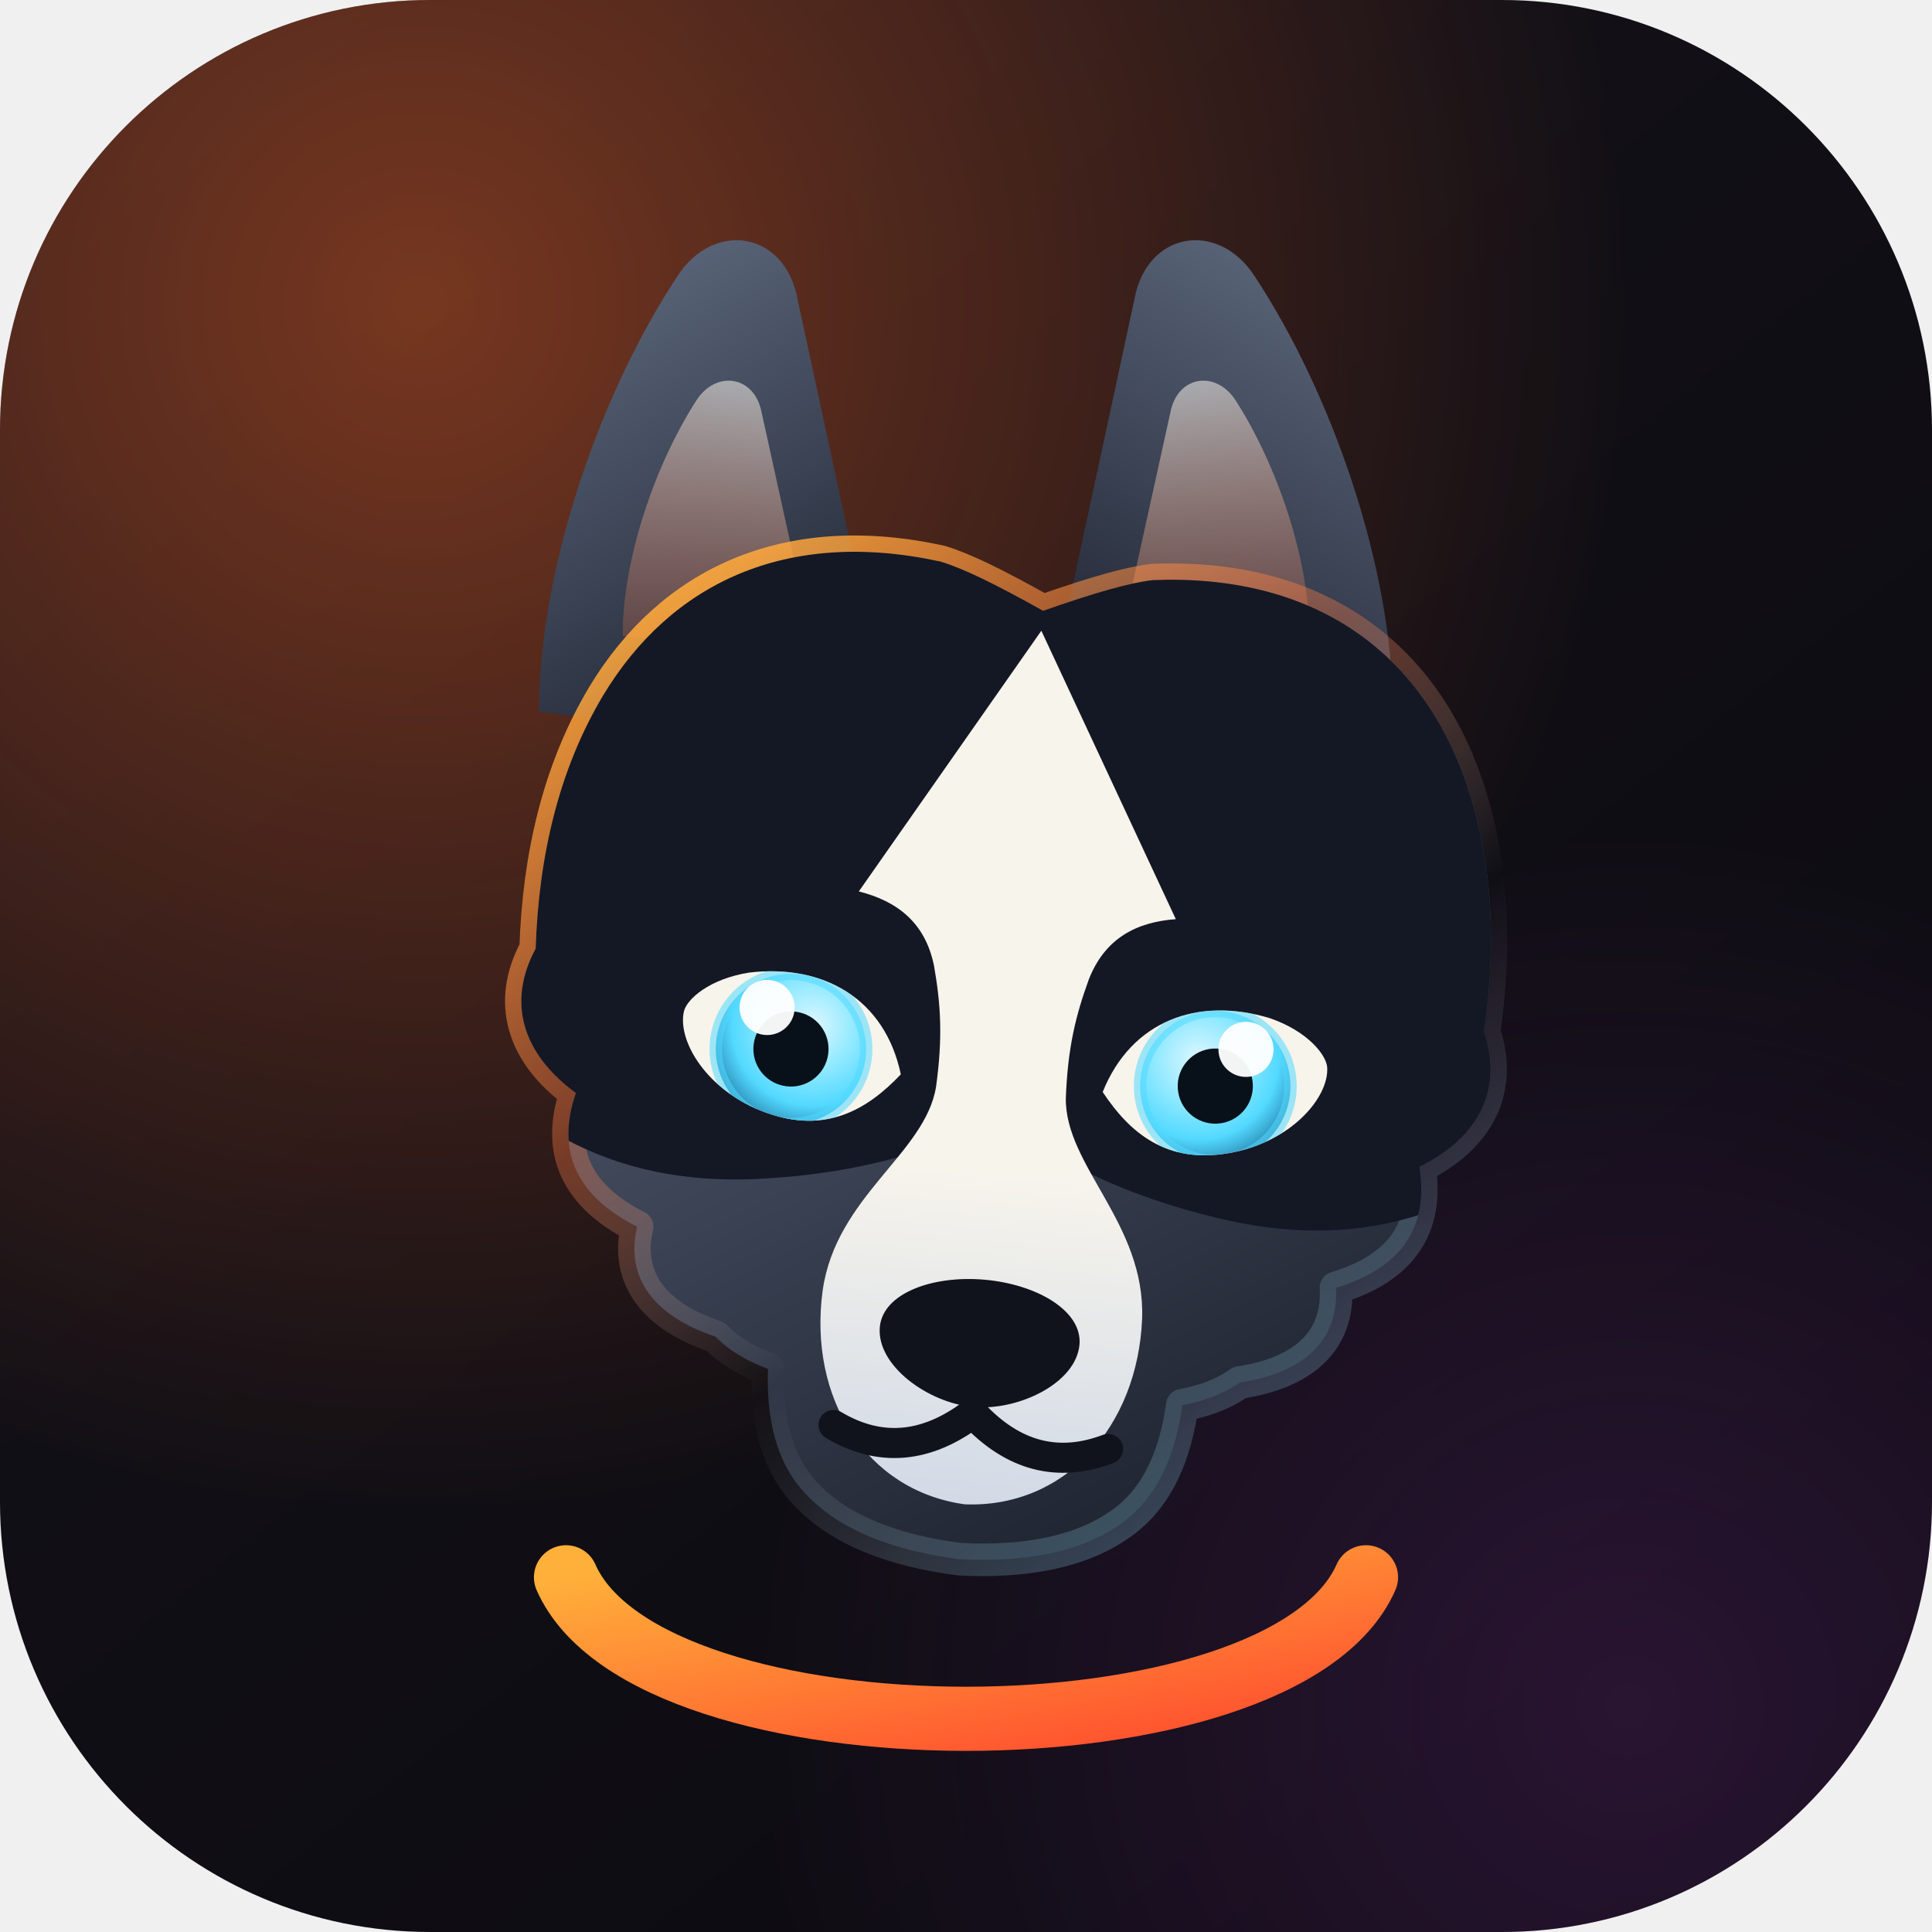
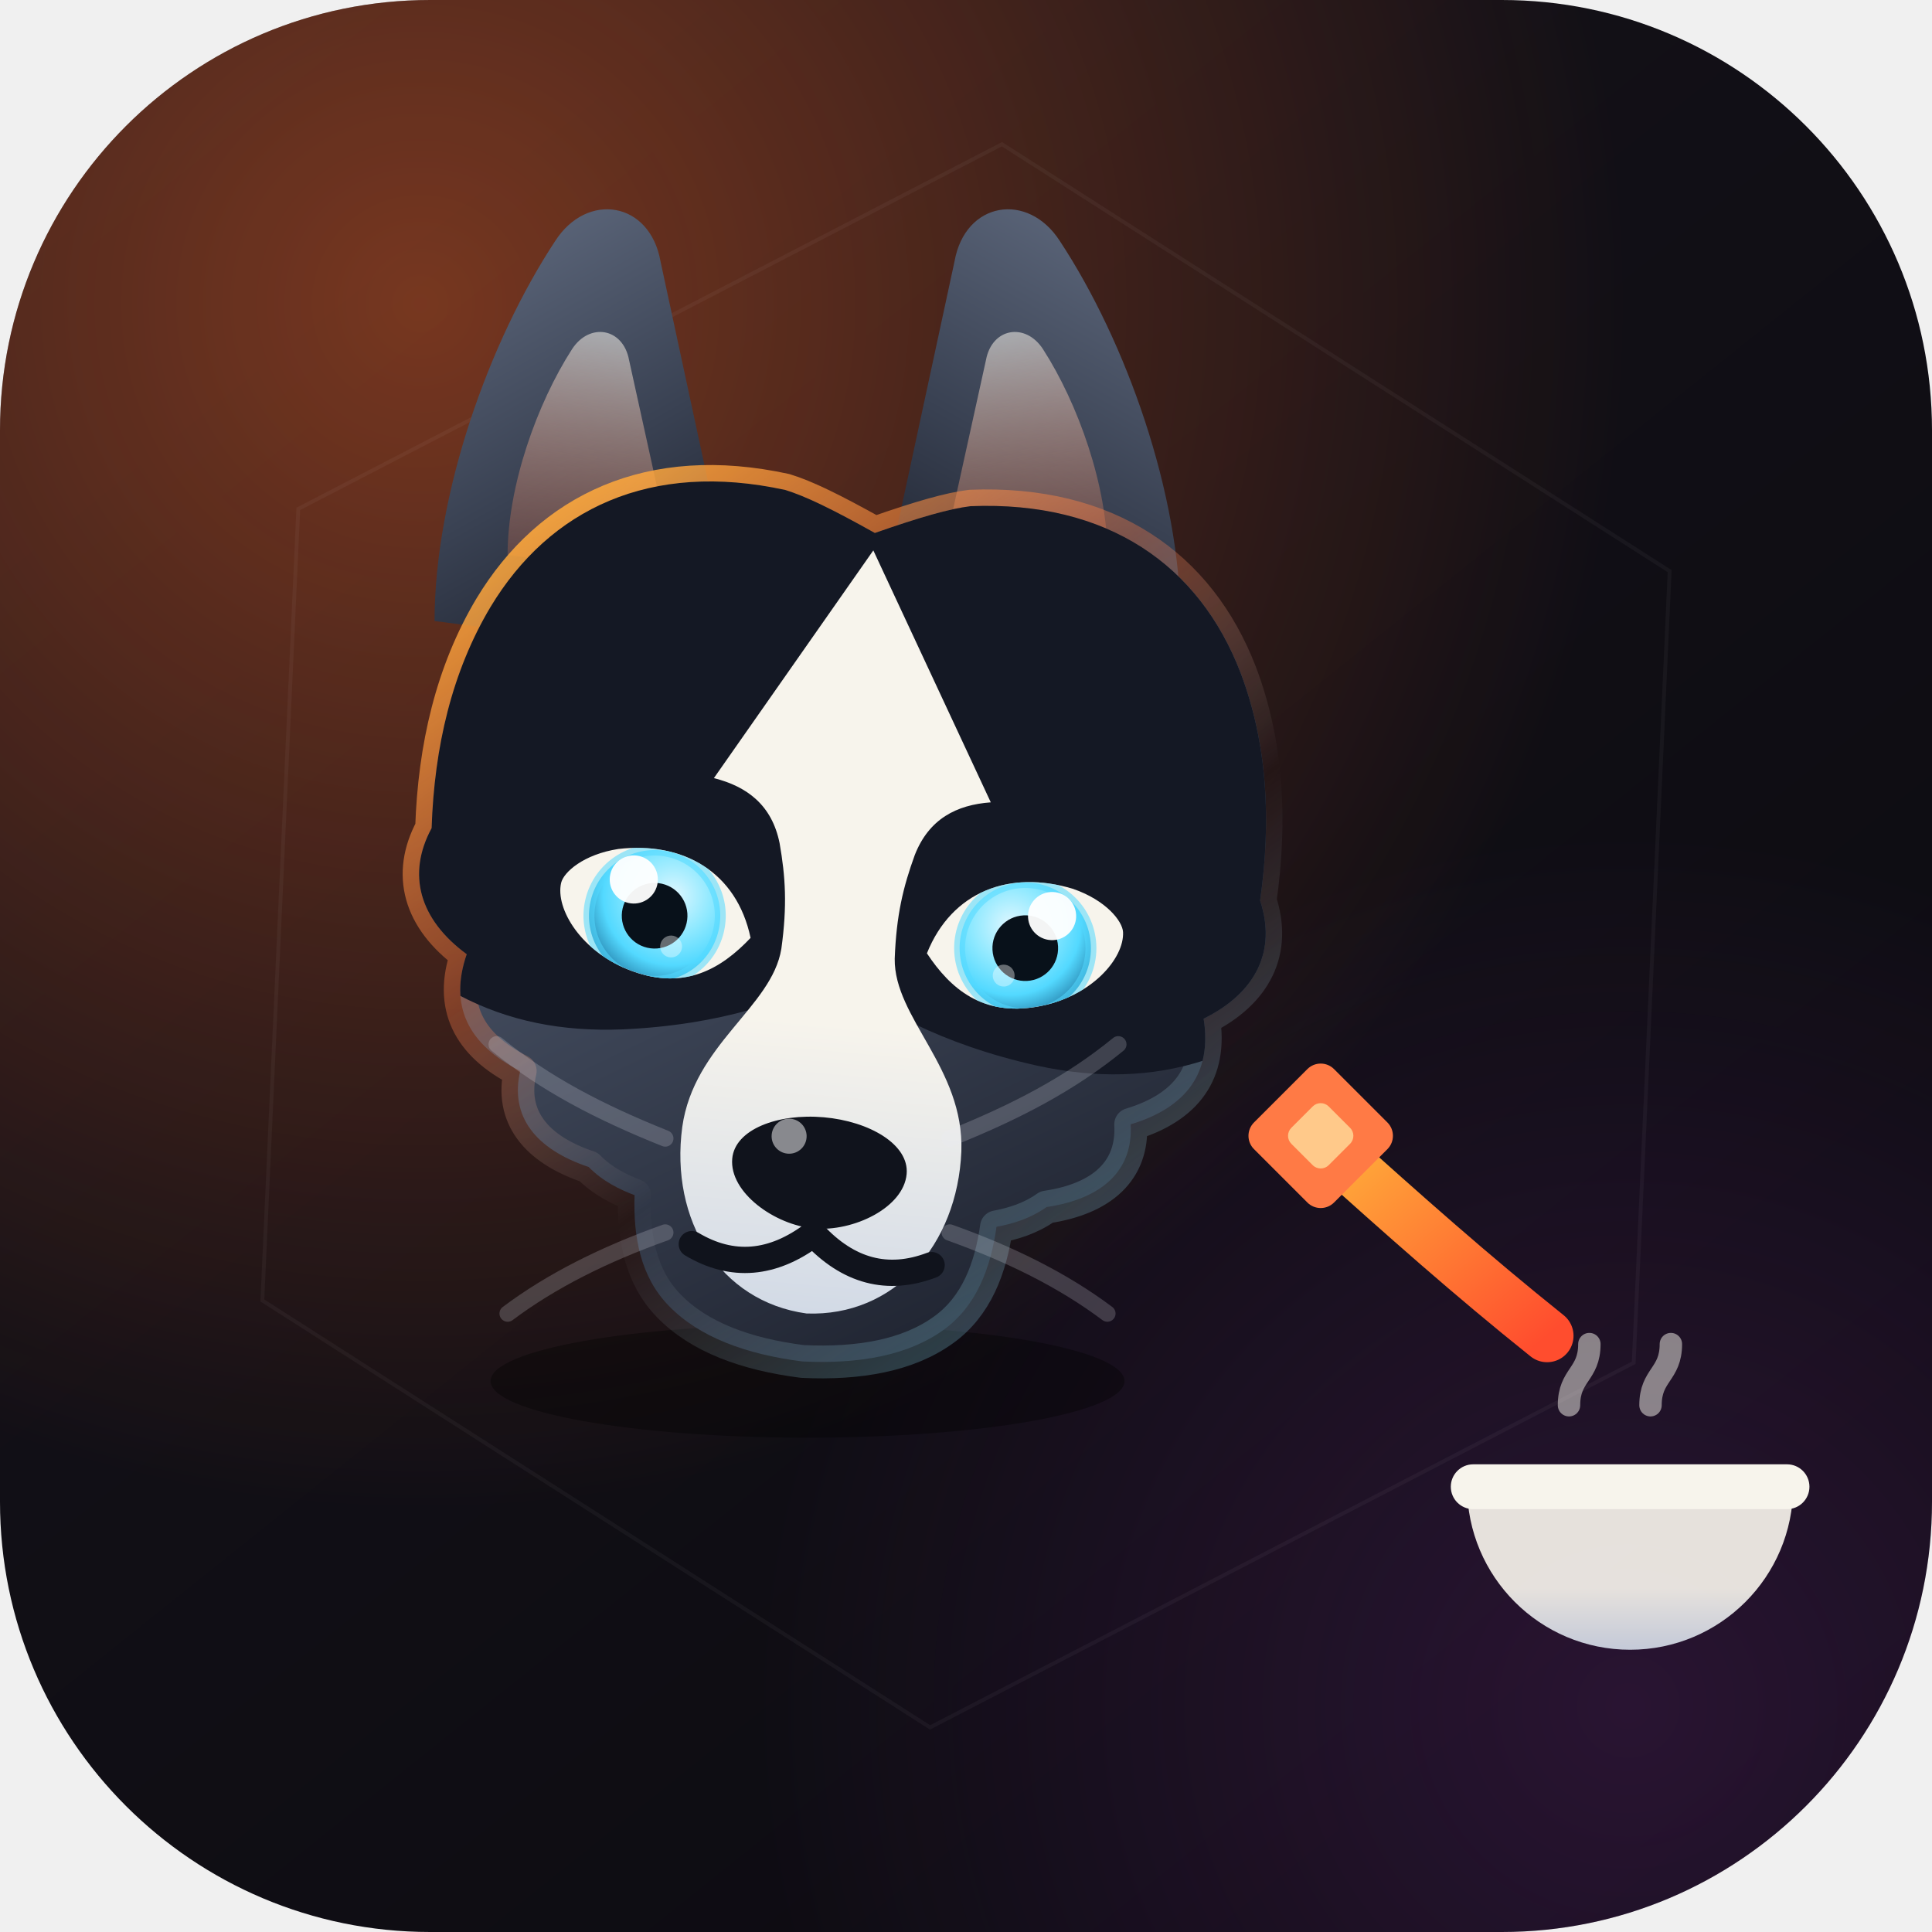
<svg xmlns="http://www.w3.org/2000/svg" viewBox="0 0 512 512" width="512" height="512" role="img" aria-label="FNM">
  <defs>
    <linearGradient id="tile" x1=".1" y1="0" x2=".9" y2="1">
      <stop offset="0" stop-color="#16131A" />
      <stop offset="1" stop-color="#0B0A10" />
    </linearGradient>
    <radialGradient id="ember" cx=".22" cy=".16" r=".62">
      <stop offset="0" stop-color="#FF6A2A" stop-opacity=".42" />
      <stop offset="1" stop-color="#FF6A2A" stop-opacity="0" />
    </radialGradient>
    <radialGradient id="plum" cx=".84" cy=".88" r=".45">
      <stop offset="0" stop-color="#AE3EC9" stop-opacity=".18" />
      <stop offset="1" stop-color="#AE3EC9" stop-opacity="0" />
    </radialGradient>
    <linearGradient id="coat" x1=".22" y1="0" x2=".8" y2="1">
      <stop offset="0" stop-color="#5A6478" />
      <stop offset=".52" stop-color="#394152" />
      <stop offset="1" stop-color="#1B1F2B" />
    </linearGradient>
    <linearGradient id="blaze" x1=".5" y1="0" x2=".5" y2="1">
      <stop offset="0" stop-color="#F7F4EC" />
      <stop offset=".62" stop-color="#F7F4EC" />
      <stop offset="1" stop-color="#D2DAE6" />
    </linearGradient>
    <radialGradient id="iris" cx=".40" cy=".32" r=".78">
      <stop offset="0" stop-color="#DFF7FF" />
      <stop offset=".38" stop-color="#8FE9FF" />
      <stop offset=".68" stop-color="#53D9FF" />
      <stop offset="1" stop-color="#1B6C97" />
    </radialGradient>
    <linearGradient id="earin" x1=".5" y1="1" x2=".5" y2="0">
      <stop offset="0" stop-color="#FF7A45" stop-opacity=".22" />
      <stop offset="1" stop-color="#F7F4EC" stop-opacity=".55" />
    </linearGradient>
    <linearGradient id="rim" x1=".10" y1="0" x2=".92" y2="1">
      <stop offset="0" stop-color="#FFB03A" stop-opacity=".95" />
      <stop offset=".36" stop-color="#FF7A45" stop-opacity=".34" />
      <stop offset=".60" stop-color="#FFFFFF" stop-opacity="0" />
      <stop offset="1" stop-color="#53D9FF" stop-opacity=".36" />
    </linearGradient>
    <linearGradient id="tug" x1="0" y1="0" x2="1" y2="1">
      <stop offset="0" stop-color="#FFB03A" />
      <stop offset="1" stop-color="#FF4D2E" />
    </linearGradient>
    <clipPath id="hd">
      <path d="M60 39.4 C64 37.6 66.6 36.6 68.5 36.2 C81 34.6 89.8 39.8 94.4 49.2 C97.4 55.4 98.4 62.4 98 69.8 C99.9 74.2 98.4 78.2 93.8 81 C95 85.8 93 89.2 88 91.2 C88.6 95.4 86 98.2 81 99.4 C79.6 100.6 78 101.2 76.6 101.6 C76.4 105.4 75.4 109 72.6 111.4 C69.6 114 65.2 115.2 60 115.4 C54.8 115.2 50.4 114 47.4 111.4 C44.6 109 43.6 105.4 43.4 101.6 C42 101.2 40.4 100.6 39 99.4 C34 98.2 31.4 95.4 32 91.2 C27 89.2 25 85.8 26.2 81 C21.6 78.2 20.1 74.2 22 69.8 C21.6 62.4 22.6 55.4 25.6 49.2 C30.2 39.8 39 34.6 51.5 36.2 C53.4 36.6 56 37.6 60 39.4 Z" />
    </clipPath>
    <clipPath id="ec">
      <path d="M-9 0 C-6.4 -5.6 -1 -7.2 4.6 -5.2 C7.6 -4 9 -2 9 -1 C9 1.4 5.8 4.8 .8 5.4 C-4.2 6 -7 3.4 -9 0 Z" />
    </clipPath>
  </defs>
  <rect width="512" height="512" rx="114" fill="url(#tile)" />
  <rect width="512" height="512" rx="114" fill="url(#ember)" />
  <rect width="512" height="512" rx="114" fill="url(#plum)" />
-   <g transform="translate(256 236) scale(3.32) translate(-60 -62)">
+   <g transform="rotate(2.6 256 248)" fill="none" stroke="#FFFFFF" stroke-opacity=".04" stroke-width="1">
+     <path d="M256 38 L437.9 143 L437.9 353 L256 458 L74.1 353 L74.1 143 Z" />
+   </g>
+   <ellipse cx="214" cy="366" rx="84" ry="15" fill="#000000" opacity=".34" />
+   <g transform="translate(214 206) scale(2.9) translate(-60 -62)">
    <g transform="rotate(11 34.5 50.2)">
      <path d="M25.6 49.4 C23.4 38 25.6 23.4 29.8 13.2 C31.8 8.2 37.6 8 39.6 13.2 L51.5 41 C53.3 44.8 50.4 49.2 46.1 48.1 Z" fill="url(#coat)" />
      <path d="M31 42.2 C29.8 36 31 28.1 33.2 22.6 C34.3 19.9 37.4 19.8 38.5 22.6 L45 37.6 C45.9 39.7 44.4 42.1 42 41.5 Z" fill="url(#earin)" />
    </g>
    <g transform="scale(-1,1) translate(-120,0)">
      <g transform="rotate(11 34.5 50.2)">
        <path d="M25.6 49.4 C23.4 38 25.6 23.4 29.8 13.2 C31.8 8.2 37.6 8 39.6 13.2 L51.5 41 C53.3 44.8 50.4 49.2 46.1 48.1 Z" fill="url(#coat)" />
        <path d="M31 42.2 C29.8 36 31 28.1 33.2 22.6 C34.3 19.9 37.4 19.8 38.5 22.6 L45 37.6 C45.9 39.7 44.4 42.1 42 41.5 Z" fill="url(#earin)" />
      </g>
    </g>
    <g transform="rotate(5 60 110)">
      <path d="M60 39.4 C64 37.6 66.6 36.6 68.5 36.2 C81 34.6 89.8 39.8 94.4 49.2 C97.4 55.4 98.4 62.4 98 69.8 C99.9 74.2 98.4 78.2 93.8 81 C95 85.8 93 89.2 88 91.2 C88.6 95.4 86 98.2 81 99.4 C79.6 100.6 78 101.2 76.6 101.6 C76.4 105.4 75.4 109 72.6 111.4 C69.6 114 65.2 115.2 60 115.4 C54.8 115.2 50.4 114 47.4 111.4 C44.6 109 43.6 105.4 43.4 101.6 C42 101.2 40.4 100.6 39 99.4 C34 98.2 31.4 95.4 32 91.2 C27 89.2 25 85.8 26.2 81 C21.6 78.2 20.1 74.2 22 69.8 C21.6 62.4 22.6 55.4 25.6 49.2 C30.2 39.8 39 34.6 51.5 36.2 C53.4 36.6 56 37.6 60 39.4 Z" fill="url(#coat)" />
-       <path d="M60 39.4 C64 37.6 66.6 36.6 68.5 36.2 C81 34.6 89.8 39.8 94.4 49.2 C97.4 55.4 98.4 62.4 98 69.8 C99.9 74.2 98.4 78.2 93.8 81 C95 85.8 93 89.2 88 91.2 C88.6 95.4 86 98.2 81 99.4 C79.6 100.6 78 101.2 76.6 101.6 C76.4 105.4 75.4 109 72.6 111.4 C69.6 114 65.2 115.2 60 115.4 C54.8 115.2 50.4 114 47.4 111.4 C44.6 109 43.6 105.4 43.4 101.6 C42 101.2 40.4 100.6 39 99.4 C34 98.2 31.4 95.4 32 91.2 C27 89.2 25 85.8 26.2 81 C21.6 78.2 20.1 74.2 22 69.8 C21.6 62.4 22.6 55.4 25.6 49.2 C30.2 39.8 39 34.6 51.5 36.2 C53.4 36.6 56 37.6 60 39.4 Z" fill="none" stroke="url(#rim)" stroke-width="2.6" stroke-linejoin="round" />
+       <path d="M60 39.4 C64 37.6 66.6 36.6 68.5 36.2 C81 34.6 89.8 39.8 94.4 49.2 C97.4 55.4 98.4 62.4 98 69.8 C99.9 74.2 98.4 78.2 93.8 81 C95 85.8 93 89.2 88 91.2 C88.6 95.4 86 98.2 81 99.4 C79.6 100.6 78 101.2 76.6 101.6 C76.4 105.4 75.4 109 72.6 111.4 C69.6 114 65.2 115.2 60 115.4 C54.8 115.2 50.4 114 47.4 111.4 C44.6 109 43.6 105.4 43.4 101.6 C42 101.2 40.4 100.6 39 99.4 C34 98.2 31.4 95.4 32 91.2 C27 89.2 25 85.8 26.2 81 C21.6 78.2 20.1 74.2 22 69.8 C21.6 62.4 22.6 55.4 25.6 49.2 C30.2 39.8 39 34.6 51.5 36.2 C53.4 36.6 56 37.6 60 39.4 Z" fill="none" stroke="url(#rim)" stroke-width="3" stroke-linejoin="round" />
      <path clip-path="url(#hd)" fill="#141824" d="M12 24 L108 24 L108 74 C99 84.5 90 88 79 86.6 C70 85.4 64 82.6 60 80 C56 82.6 50 85.4 41 86.6 C30 88 21 84.5 12 74 Z" />
      <path fill="url(#blaze)" d="M60 41 L72.7 63 C69.6 63.5 67.2 65 66.2 68.4 C65.4 71.4 65 74 65.2 78 C65.6 83.4 72.4 87.4 72.8 95 C73.2 103.6 68 110.6 60 111 C52 110.6 46.8 103.6 47.2 95 C47.6 87.4 54.4 83.4 54.8 78 C55 74 54.6 71.4 53.8 68.4 C52.8 65 50.4 63.5 47.3 63 Z" />
      <g transform="rotate(-8 77 76) translate(77 76)">
        <path d="M-9 0 C-6.4 -5.6 -1 -7.2 4.6 -5.2 C7.6 -4 9 -2 9 -1 C9 1.4 5.8 4.8 .8 5.4 C-4.2 6 -7 3.4 -9 0 Z" fill="#F7F4EC" />
        <g clip-path="url(#ec)">
          <circle r="6" fill="url(#iris)" stroke="#53D9FF" stroke-opacity=".55" stroke-width="1" />
          <circle r="3" fill="#08111A" />
          <circle cx="2.6" cy="-2.8" r="2.2" fill="#FFFFFF" opacity=".95" />
+           <circle cx="-2.1" cy="2.4" r="1" fill="#FFFFFF" opacity=".38" />
        </g>
        <g clip-path="url(#ec)">
          <rect x="-10" y="-9.5" width="20" height="1.32" fill="#141824" />
        </g>
      </g>
      <g transform="translate(120,0) scale(-1,1) rotate(-8 77 76) translate(77 76)">
        <path d="M-9 0 C-6.4 -5.6 -1 -7.2 4.6 -5.2 C7.6 -4 9 -2 9 -1 C9 1.4 5.8 4.8 .8 5.4 C-4.2 6 -7 3.4 -9 0 Z" fill="#F7F4EC" />
        <g clip-path="url(#ec)">
          <circle r="6" fill="url(#iris)" stroke="#53D9FF" stroke-opacity=".55" stroke-width="1" />
          <circle r="3" fill="#08111A" />
          <circle cx="2.6" cy="-2.8" r="2.2" fill="#FFFFFF" opacity=".95" />
+           <circle cx="-2.1" cy="2.4" r="1" fill="#FFFFFF" opacity=".38" />
        </g>
        <g clip-path="url(#ec)">
          <rect x="-10" y="-9.5" width="20" height="1.32" fill="#141824" />
        </g>
      </g>
      <path fill="#10131C" d="M60 93 C64.2 93 68 94.8 68 97.5 C68 100.6 63.6 103.2 60 103.2 C56.4 103.2 52 100.6 52 97.5 C52 94.8 55.8 93 60 93 Z" />
+       <circle cx="57" cy="95" r="1.6" fill="#FFFFFF" opacity=".5" />
      <g fill="none" stroke="#10131C" stroke-width="2.4" stroke-linecap="round">
        <path d="M60 103.7 Q54.8 108.4 49 105.6" />
        <path d="M60 103.7 Q65.2 108.4 71 105.6" />
      </g>
    </g>
+     <g fill="none" stroke="#EBEBF5" stroke-opacity=".2" stroke-width="1.5" stroke-linecap="round">
+       <path d="M47 95 C41 92.6 36 90 31.6 86.4" />
+       <path d="M47 103.6 C41.4 105.6 36.6 108 32.6 111" />
+       <path d="M73 95 C79 92.6 84 90 88.4 86.4" />
+       <path d="M73 103.6 C78.6 105.6 83.4 108 87.4 111" />
+     </g>
  </g>
-   <path d="M150 418 C172 468 340 468 362 418" stroke="url(#tug)" stroke-width="17" stroke-linecap="round" fill="none" />
+   <path d="M352 304 C372 322 390 338 410 354" stroke="url(#tug)" stroke-width="14" stroke-linecap="round" fill="none" />
+   <rect x="335" y="286" width="30" height="30" rx="5" transform="rotate(45 350 301)" fill="#FF7A45" />
+   <rect x="343" y="294" width="14" height="14" rx="3" transform="rotate(45 350 301)" fill="#FFC98A" />
+   <g transform="translate(432 394) scale(5.4) translate(-12 -12)">
+     <path d="M4 12a8 8 0 0 0 16 0z" fill="url(#blaze)" fill-opacity=".92" />
+     <rect x="3.2" y="10.9" width="17.6" height="2.2" rx="1.1" fill="#F7F4EC" />
+     <path d="M9 8c0-1.5 1-1.5 1-3M13 8c0-1.5 1-1.5 1-3" fill="none" stroke="#F7F4EC" stroke-opacity=".5" stroke-width="1.1" stroke-linecap="round" />
+   </g>
</svg>
